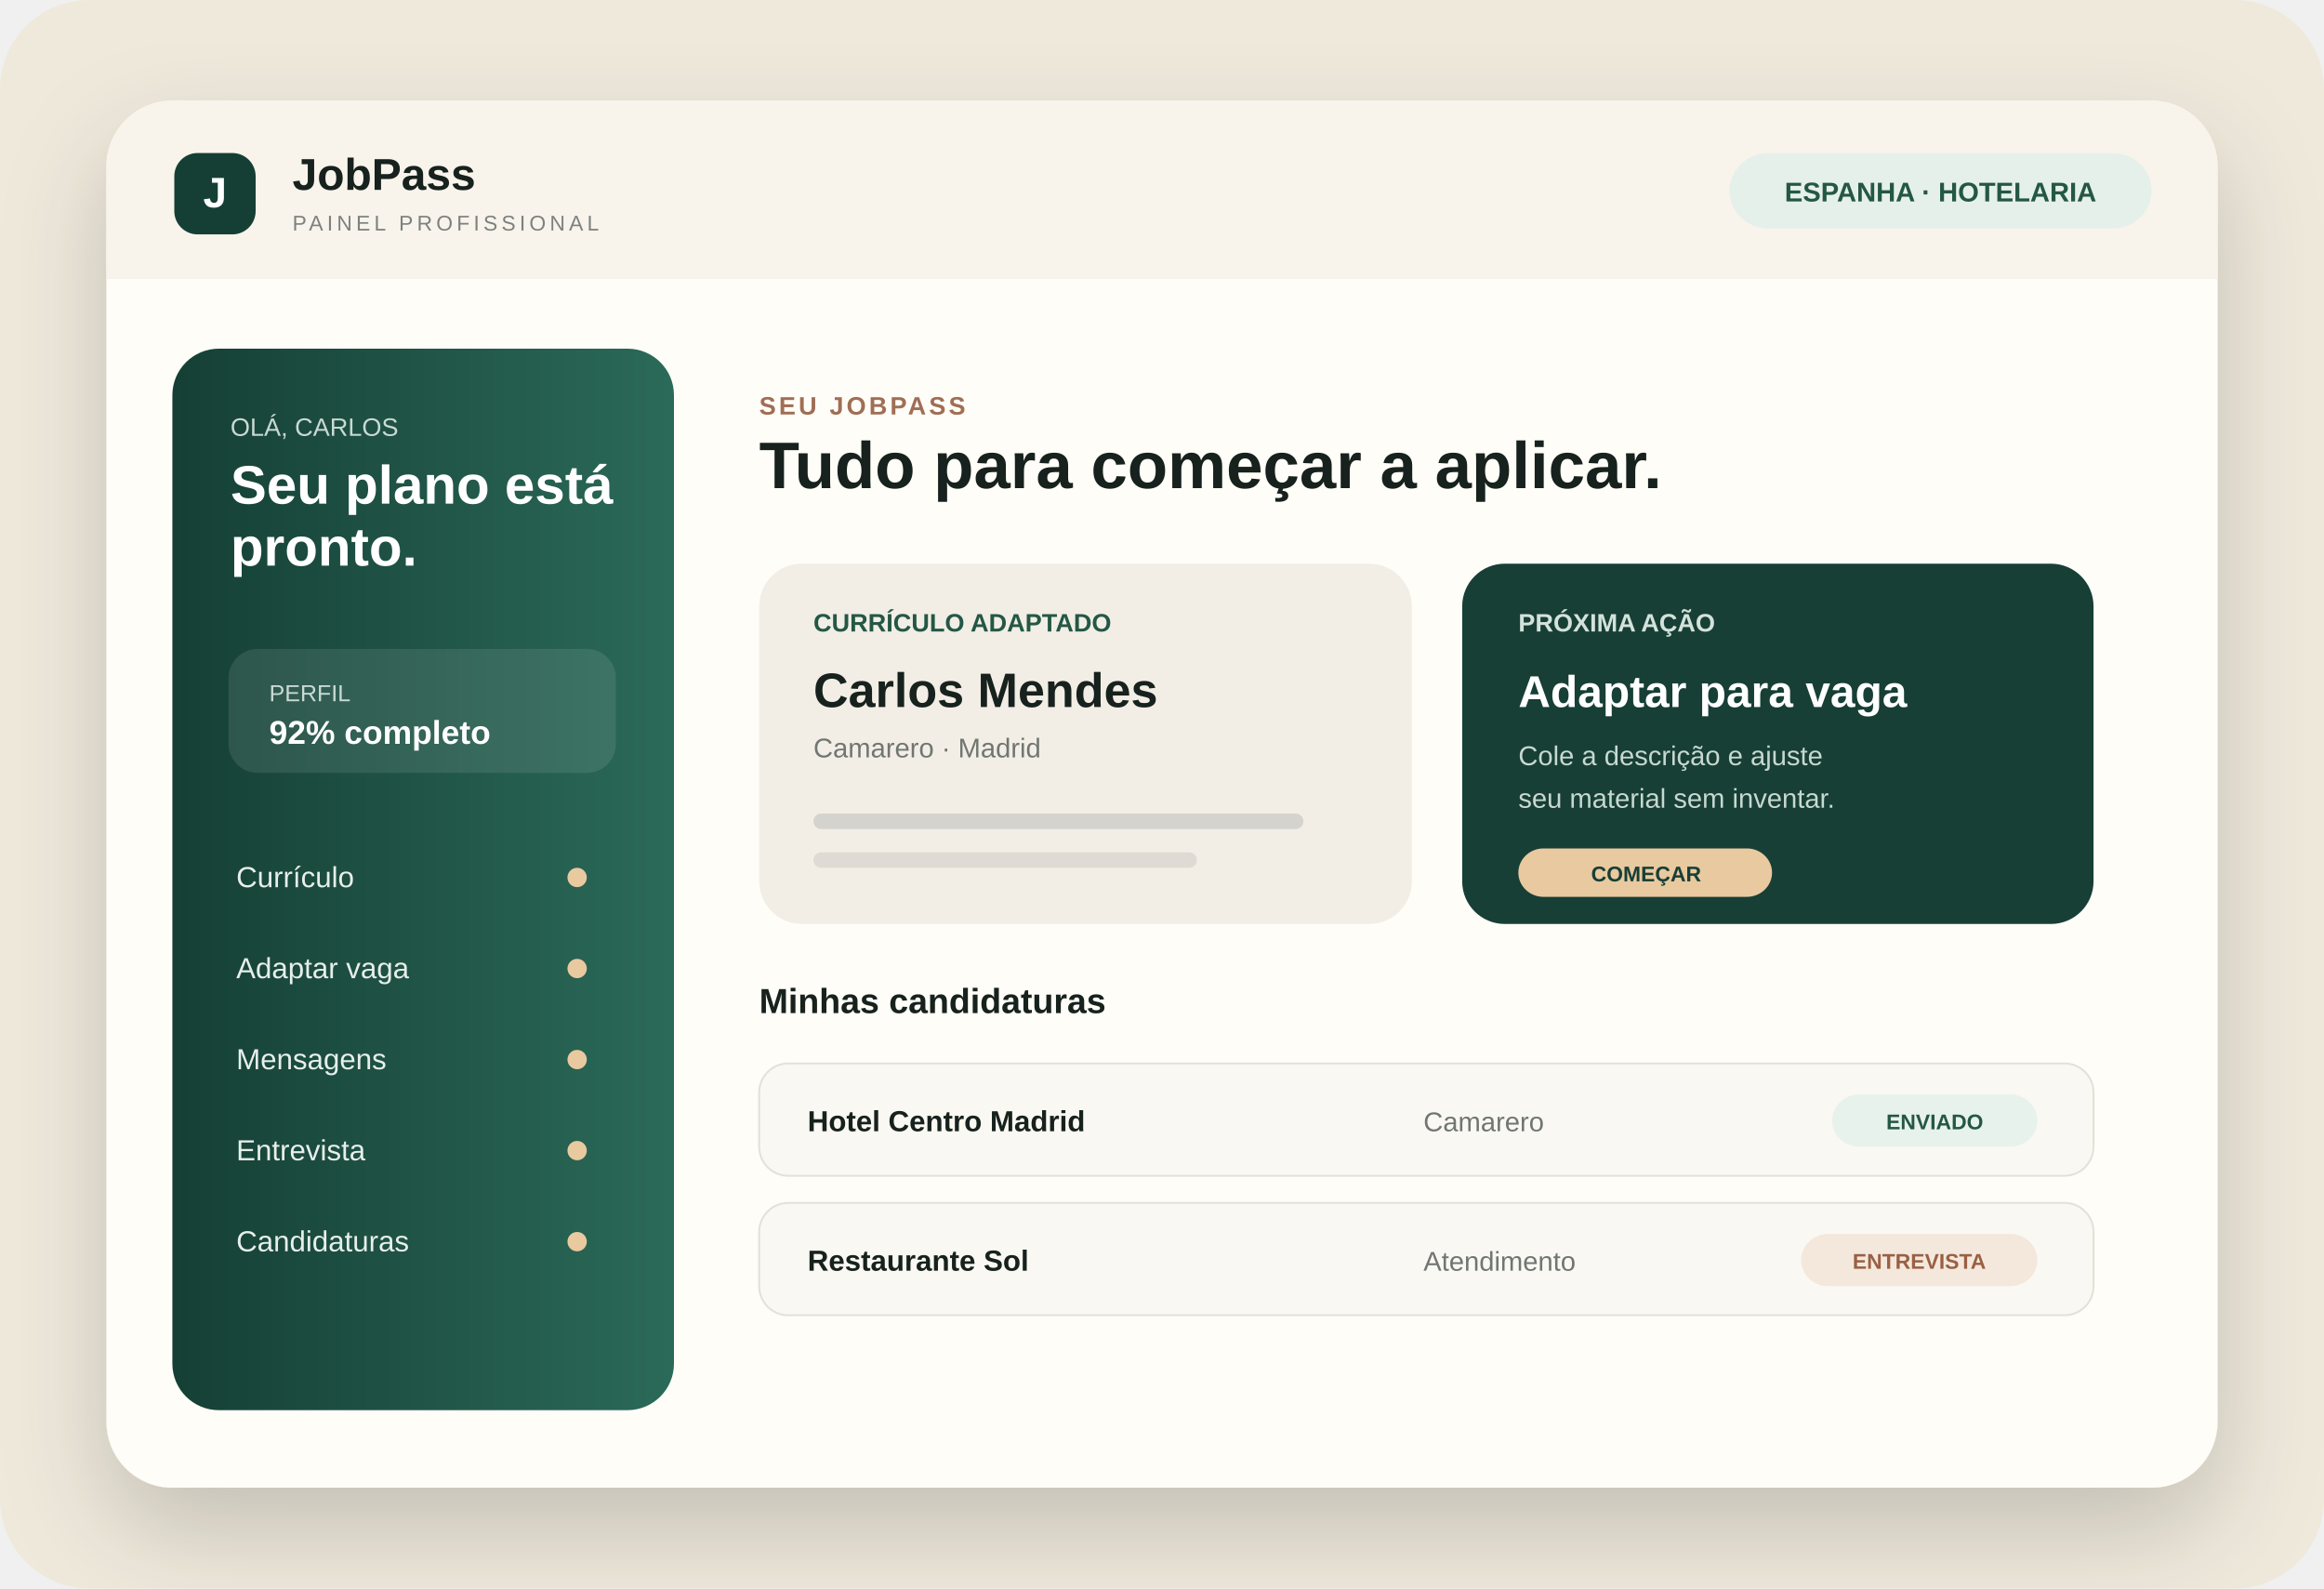
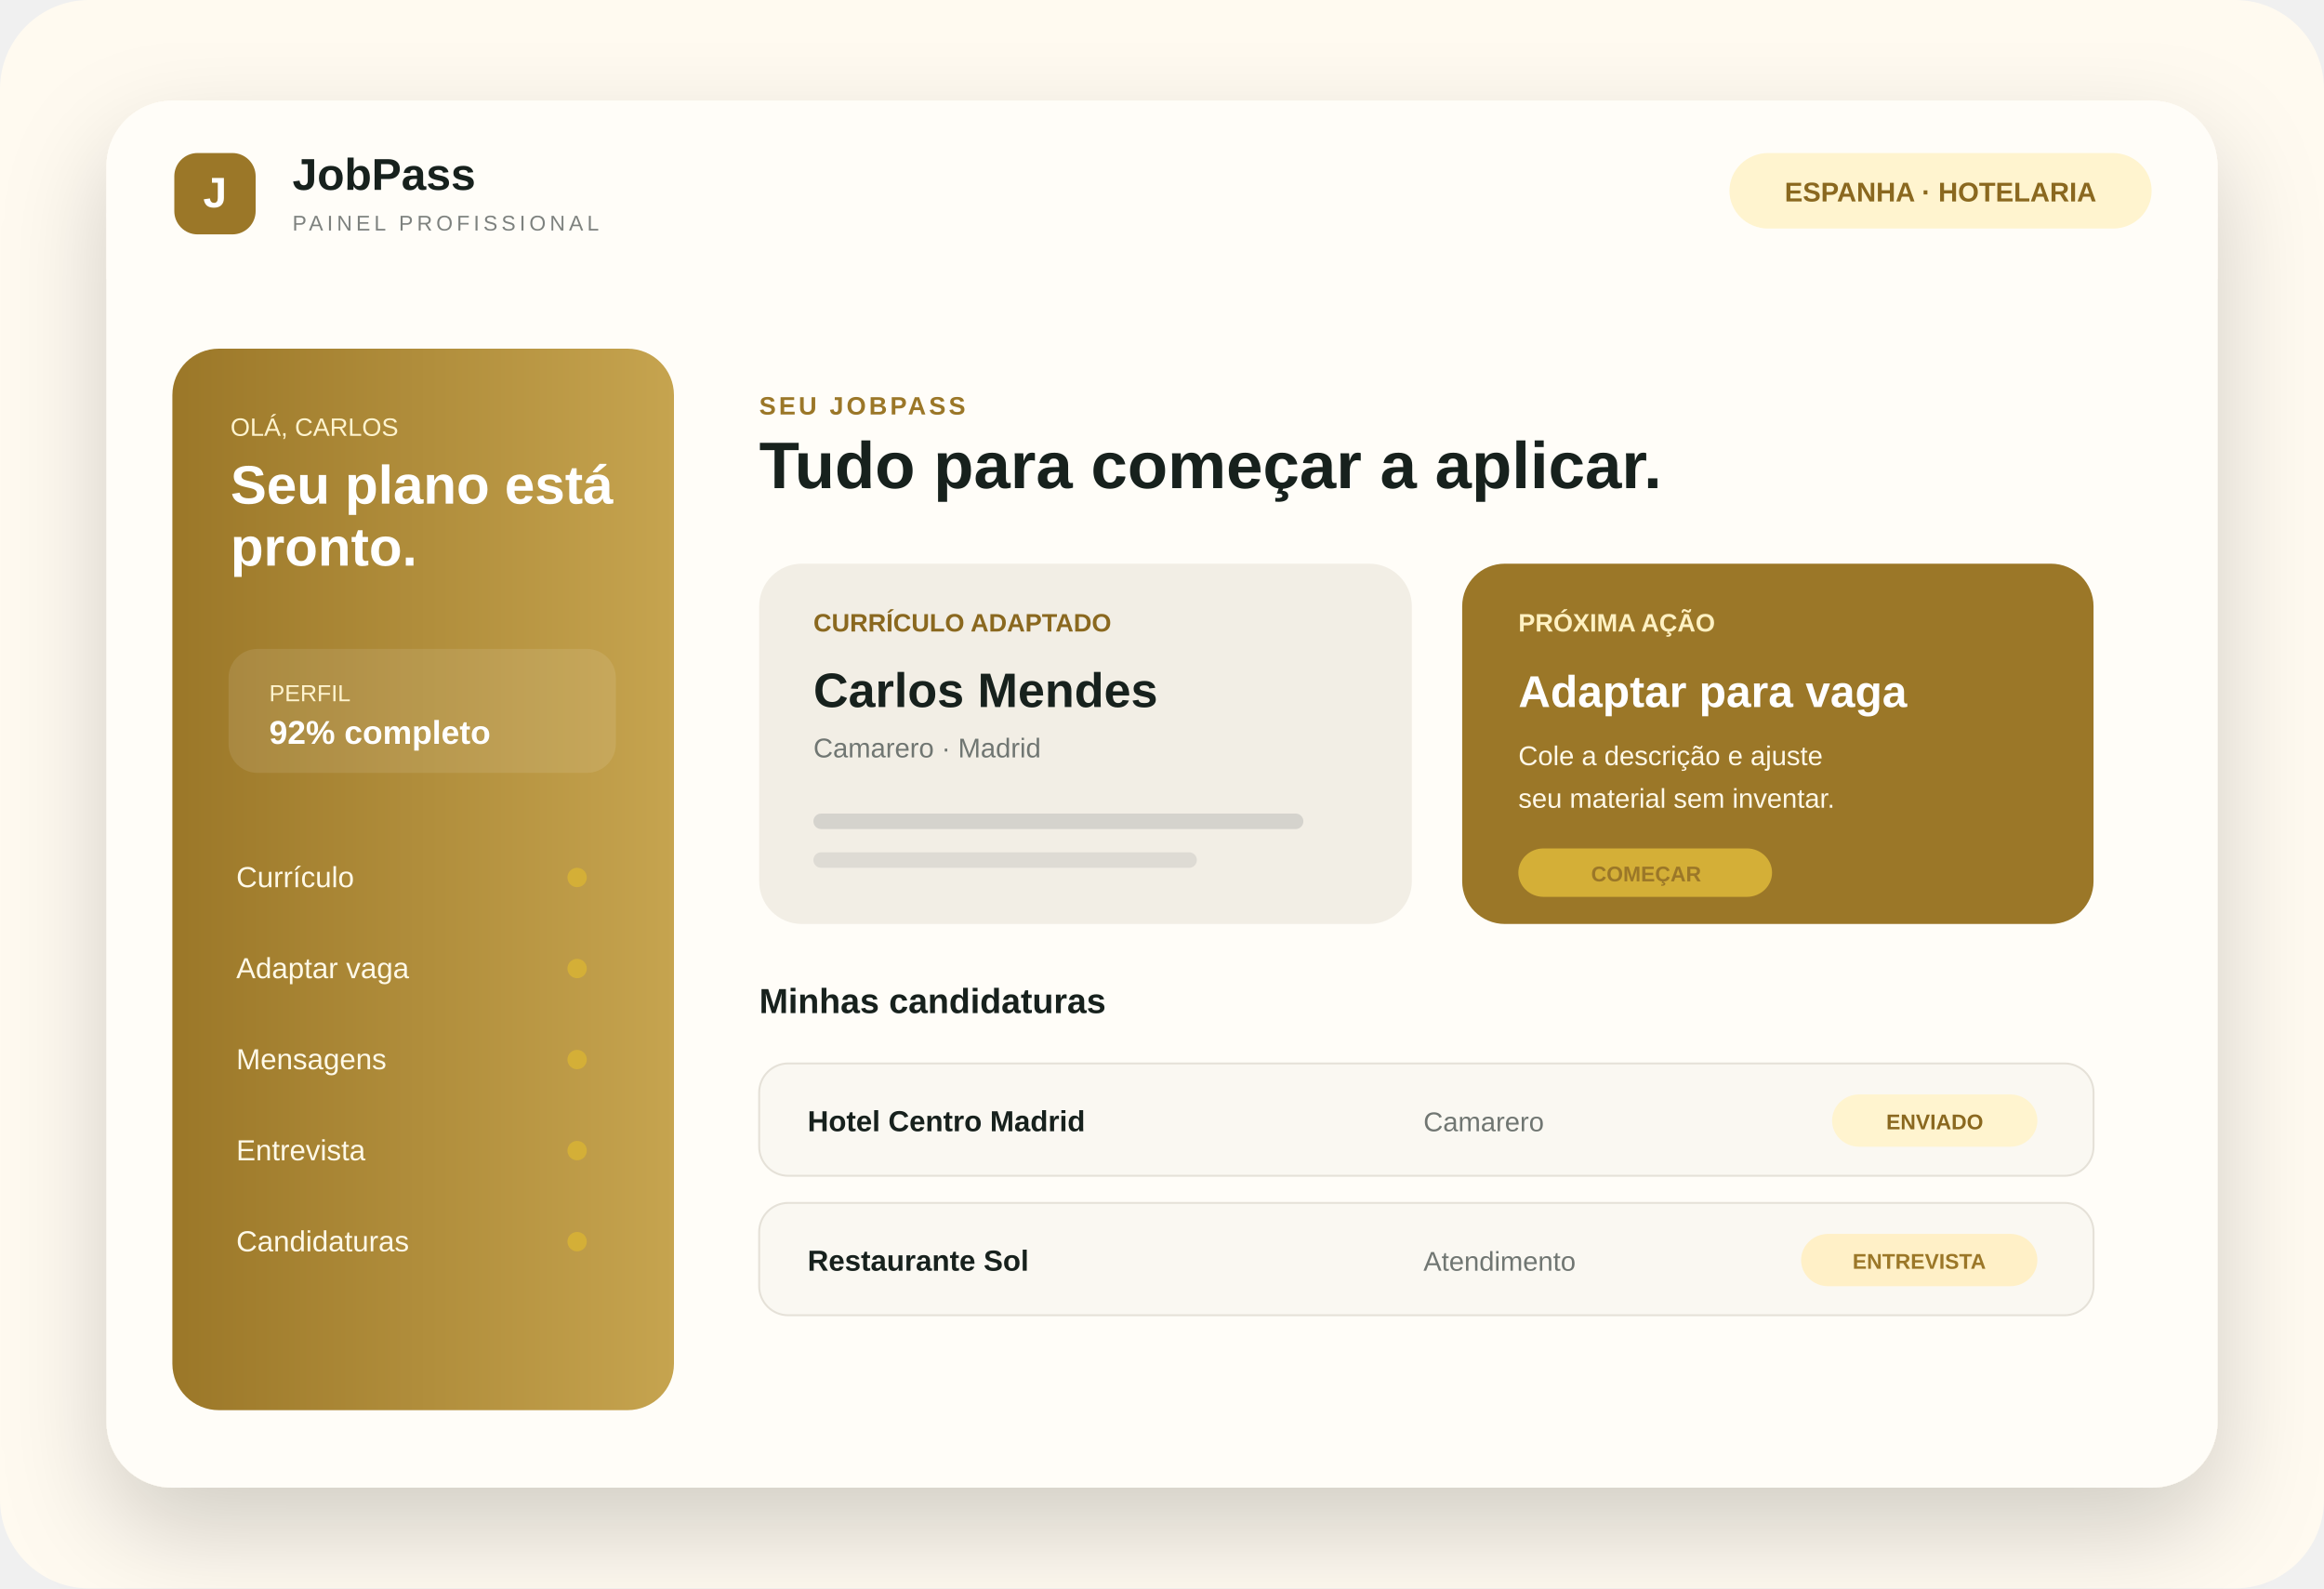
<svg xmlns="http://www.w3.org/2000/svg" viewBox="0 0 1200 820" role="img" aria-labelledby="t d">
  <defs>
    <linearGradient id="g" x1="0" x2="1">
-       <stop stop-color="#153f35" />
-       <stop offset="1" stop-color="#2b6a59" />
+       <stop stop-color="#9b7728" />
+       <stop offset="1" stop-color="#c6a44f" />
    </linearGradient>
    <filter id="s">
      <feDropShadow dx="0" dy="22" stdDeviation="26" flood-opacity=".18" />
    </filter>
  </defs>
-   <rect width="1200" height="820" rx="46" fill="#efe9dc" />
+   <rect width="1200" height="820" rx="46" fill="#fffaf0" />
  <rect x="55" y="52" width="1090" height="716" rx="34" fill="#fffdf8" filter="url(#s)" />
-   <rect x="55" y="52" width="1090" height="92" rx="34" fill="#f8f4eb" />
-   <rect x="55" y="110" width="1090" height="34" fill="#f8f4eb" />
-   <rect x="90" y="79" width="42" height="42" rx="12" fill="#153f35" />
+   <rect x="55" y="52" width="1090" height="92" rx="34" fill="#fffdf8" />
+   <rect x="55" y="110" width="1090" height="34" fill="#fffdf8" />
+   <rect x="90" y="79" width="42" height="42" rx="12" fill="#9b7728" />
  <text x="111" y="107" text-anchor="middle" font-family="Arial" font-size="22" font-weight="700" fill="#fff">J</text>
  <text x="151" y="98" font-family="Arial" font-size="23" font-weight="700" fill="#17211d">JobPass</text>
  <text x="151" y="119" font-family="Arial" font-size="11" letter-spacing="2" fill="#7d817e">PAINEL PROFISSIONAL</text>
-   <rect x="893" y="79" width="218" height="39" rx="20" fill="#e6f0eb" />
-   <text x="1002" y="104" text-anchor="middle" font-family="Arial" font-size="14" font-weight="700" fill="#245746">ESPANHA · HOTELARIA</text>
+   <rect x="893" y="79" width="218" height="39" rx="20" fill="#fff4cf" />
+   <text x="1002" y="104" text-anchor="middle" font-family="Arial" font-size="14" font-weight="700" fill="#8a681f">ESPANHA · HOTELARIA</text>
  <rect x="89" y="180" width="259" height="548" rx="24" fill="url(#g)" />
-   <text x="119" y="225" font-family="Arial" font-size="13" fill="#c9d9d3">OLÁ, CARLOS</text>
+   <text x="119" y="225" font-family="Arial" font-size="13" fill="#fff4cf">OLÁ, CARLOS</text>
  <text x="119" y="260" font-family="Arial" font-size="28" font-weight="700" fill="#fff">Seu plano está</text>
  <text x="119" y="292" font-family="Arial" font-size="28" font-weight="700" fill="#fff">pronto.</text>
  <rect x="118" y="335" width="200" height="64" rx="15" fill="#ffffff18" />
-   <text x="139" y="362" font-family="Arial" font-size="12" fill="#c9d9d3">PERFIL</text>
+   <text x="139" y="362" font-family="Arial" font-size="12" fill="#fff4cf">PERFIL</text>
  <text x="139" y="384" font-family="Arial" font-size="17" font-weight="700" fill="#fff">92% completo</text>
-   <g font-family="Arial" font-size="15" fill="#e7efeb">
+   <g font-family="Arial" font-size="15" fill="#fff9e8">
    <text x="122" y="458">Currículo</text>
    <text x="122" y="505">Adaptar vaga</text>
    <text x="122" y="552">Mensagens</text>
    <text x="122" y="599">Entrevista</text>
    <text x="122" y="646">Candidaturas</text>
  </g>
-   <circle cx="298" cy="453" r="5" fill="#e9c99f" />
-   <circle cx="298" cy="500" r="5" fill="#e9c99f" />
-   <circle cx="298" cy="547" r="5" fill="#e9c99f" />
-   <circle cx="298" cy="594" r="5" fill="#e9c99f" />
-   <circle cx="298" cy="641" r="5" fill="#e9c99f" />
-   <text x="392" y="214" font-family="Arial" font-size="13" font-weight="700" letter-spacing="1.5" fill="#a06e55">SEU JOBPASS</text>
+   <circle cx="298" cy="453" r="5" fill="#d4af37" />
+   <circle cx="298" cy="500" r="5" fill="#d4af37" />
+   <circle cx="298" cy="547" r="5" fill="#d4af37" />
+   <circle cx="298" cy="594" r="5" fill="#d4af37" />
+   <circle cx="298" cy="641" r="5" fill="#d4af37" />
+   <text x="392" y="214" font-family="Arial" font-size="13" font-weight="700" letter-spacing="1.5" fill="#9b7728">SEU JOBPASS</text>
  <text x="392" y="252" font-family="Arial" font-size="34" font-weight="700" fill="#17211d">Tudo para começar a aplicar.</text>
  <rect x="392" y="291" width="337" height="186" rx="22" fill="#f2eee5" />
-   <text x="420" y="326" font-family="Arial" font-size="13" font-weight="700" fill="#245746">CURRÍCULO ADAPTADO</text>
+   <text x="420" y="326" font-family="Arial" font-size="13" font-weight="700" fill="#8a681f">CURRÍCULO ADAPTADO</text>
  <text x="420" y="365" font-family="Arial" font-size="25" font-weight="700" fill="#17211d">Carlos Mendes</text>
  <text x="420" y="391" font-family="Arial" font-size="14" fill="#707672">Camarero · Madrid</text>
  <rect x="420" y="420" width="253" height="8" rx="4" fill="#d5d3cd" />
  <rect x="420" y="440" width="198" height="8" rx="4" fill="#dedbd4" />
-   <rect x="755" y="291" width="326" height="186" rx="22" fill="#173f35" />
-   <text x="784" y="326" font-family="Arial" font-size="13" font-weight="700" fill="#d4e2dc">PRÓXIMA AÇÃO</text>
+   <rect x="755" y="291" width="326" height="186" rx="22" fill="#9b7728" />
+   <text x="784" y="326" font-family="Arial" font-size="13" font-weight="700" fill="#fff1c2">PRÓXIMA AÇÃO</text>
  <text x="784" y="365" font-family="Arial" font-size="23" font-weight="700" fill="#fff">Adaptar para vaga</text>
-   <text x="784" y="395" font-family="Arial" font-size="14" fill="#c7d8d1">Cole a descrição e ajuste</text>
-   <text x="784" y="417" font-family="Arial" font-size="14" fill="#c7d8d1">seu material sem inventar.</text>
-   <rect x="784" y="438" width="131" height="25" rx="13" fill="#e9c99f" />
-   <text x="850" y="455" text-anchor="middle" font-family="Arial" font-size="11" font-weight="700" fill="#173f35">COMEÇAR</text>
+   <text x="784" y="395" font-family="Arial" font-size="14" fill="#fff8e7">Cole a descrição e ajuste</text>
+   <text x="784" y="417" font-family="Arial" font-size="14" fill="#fff8e7">seu material sem inventar.</text>
+   <rect x="784" y="438" width="131" height="25" rx="13" fill="#d4af37" />
+   <text x="850" y="455" text-anchor="middle" font-family="Arial" font-size="11" font-weight="700" fill="#9b7728">COMEÇAR</text>
  <text x="392" y="523" font-family="Arial" font-size="18" font-weight="700" fill="#17211d">Minhas candidaturas</text>
  <rect x="392" y="549" width="689" height="58" rx="15" fill="#faf8f2" stroke="#e5e1d8" />
  <text x="417" y="584" font-family="Arial" font-size="15" font-weight="700" fill="#17211d">Hotel Centro Madrid</text>
  <text x="735" y="584" font-family="Arial" font-size="14" fill="#707672">Camarero</text>
-   <rect x="946" y="565" width="106" height="27" rx="14" fill="#e8f2ed" />
-   <text x="999" y="583" text-anchor="middle" font-family="Arial" font-size="11" font-weight="700" fill="#245746">ENVIADO</text>
+   <rect x="946" y="565" width="106" height="27" rx="14" fill="#fff4cf" />
+   <text x="999" y="583" text-anchor="middle" font-family="Arial" font-size="11" font-weight="700" fill="#8a681f">ENVIADO</text>
  <rect x="392" y="621" width="689" height="58" rx="15" fill="#faf8f2" stroke="#e5e1d8" />
  <text x="417" y="656" font-family="Arial" font-size="15" font-weight="700" fill="#17211d">Restaurante Sol</text>
  <text x="735" y="656" font-family="Arial" font-size="14" fill="#707672">Atendimento</text>
-   <rect x="930" y="637" width="122" height="27" rx="14" fill="#f4e8dd" />
-   <text x="991" y="655" text-anchor="middle" font-family="Arial" font-size="11" font-weight="700" fill="#9a6043">ENTREVISTA</text>
+   <rect x="930" y="637" width="122" height="27" rx="14" fill="#fff0c7" />
+   <text x="991" y="655" text-anchor="middle" font-family="Arial" font-size="11" font-weight="700" fill="#9b7728">ENTREVISTA</text>
</svg>
